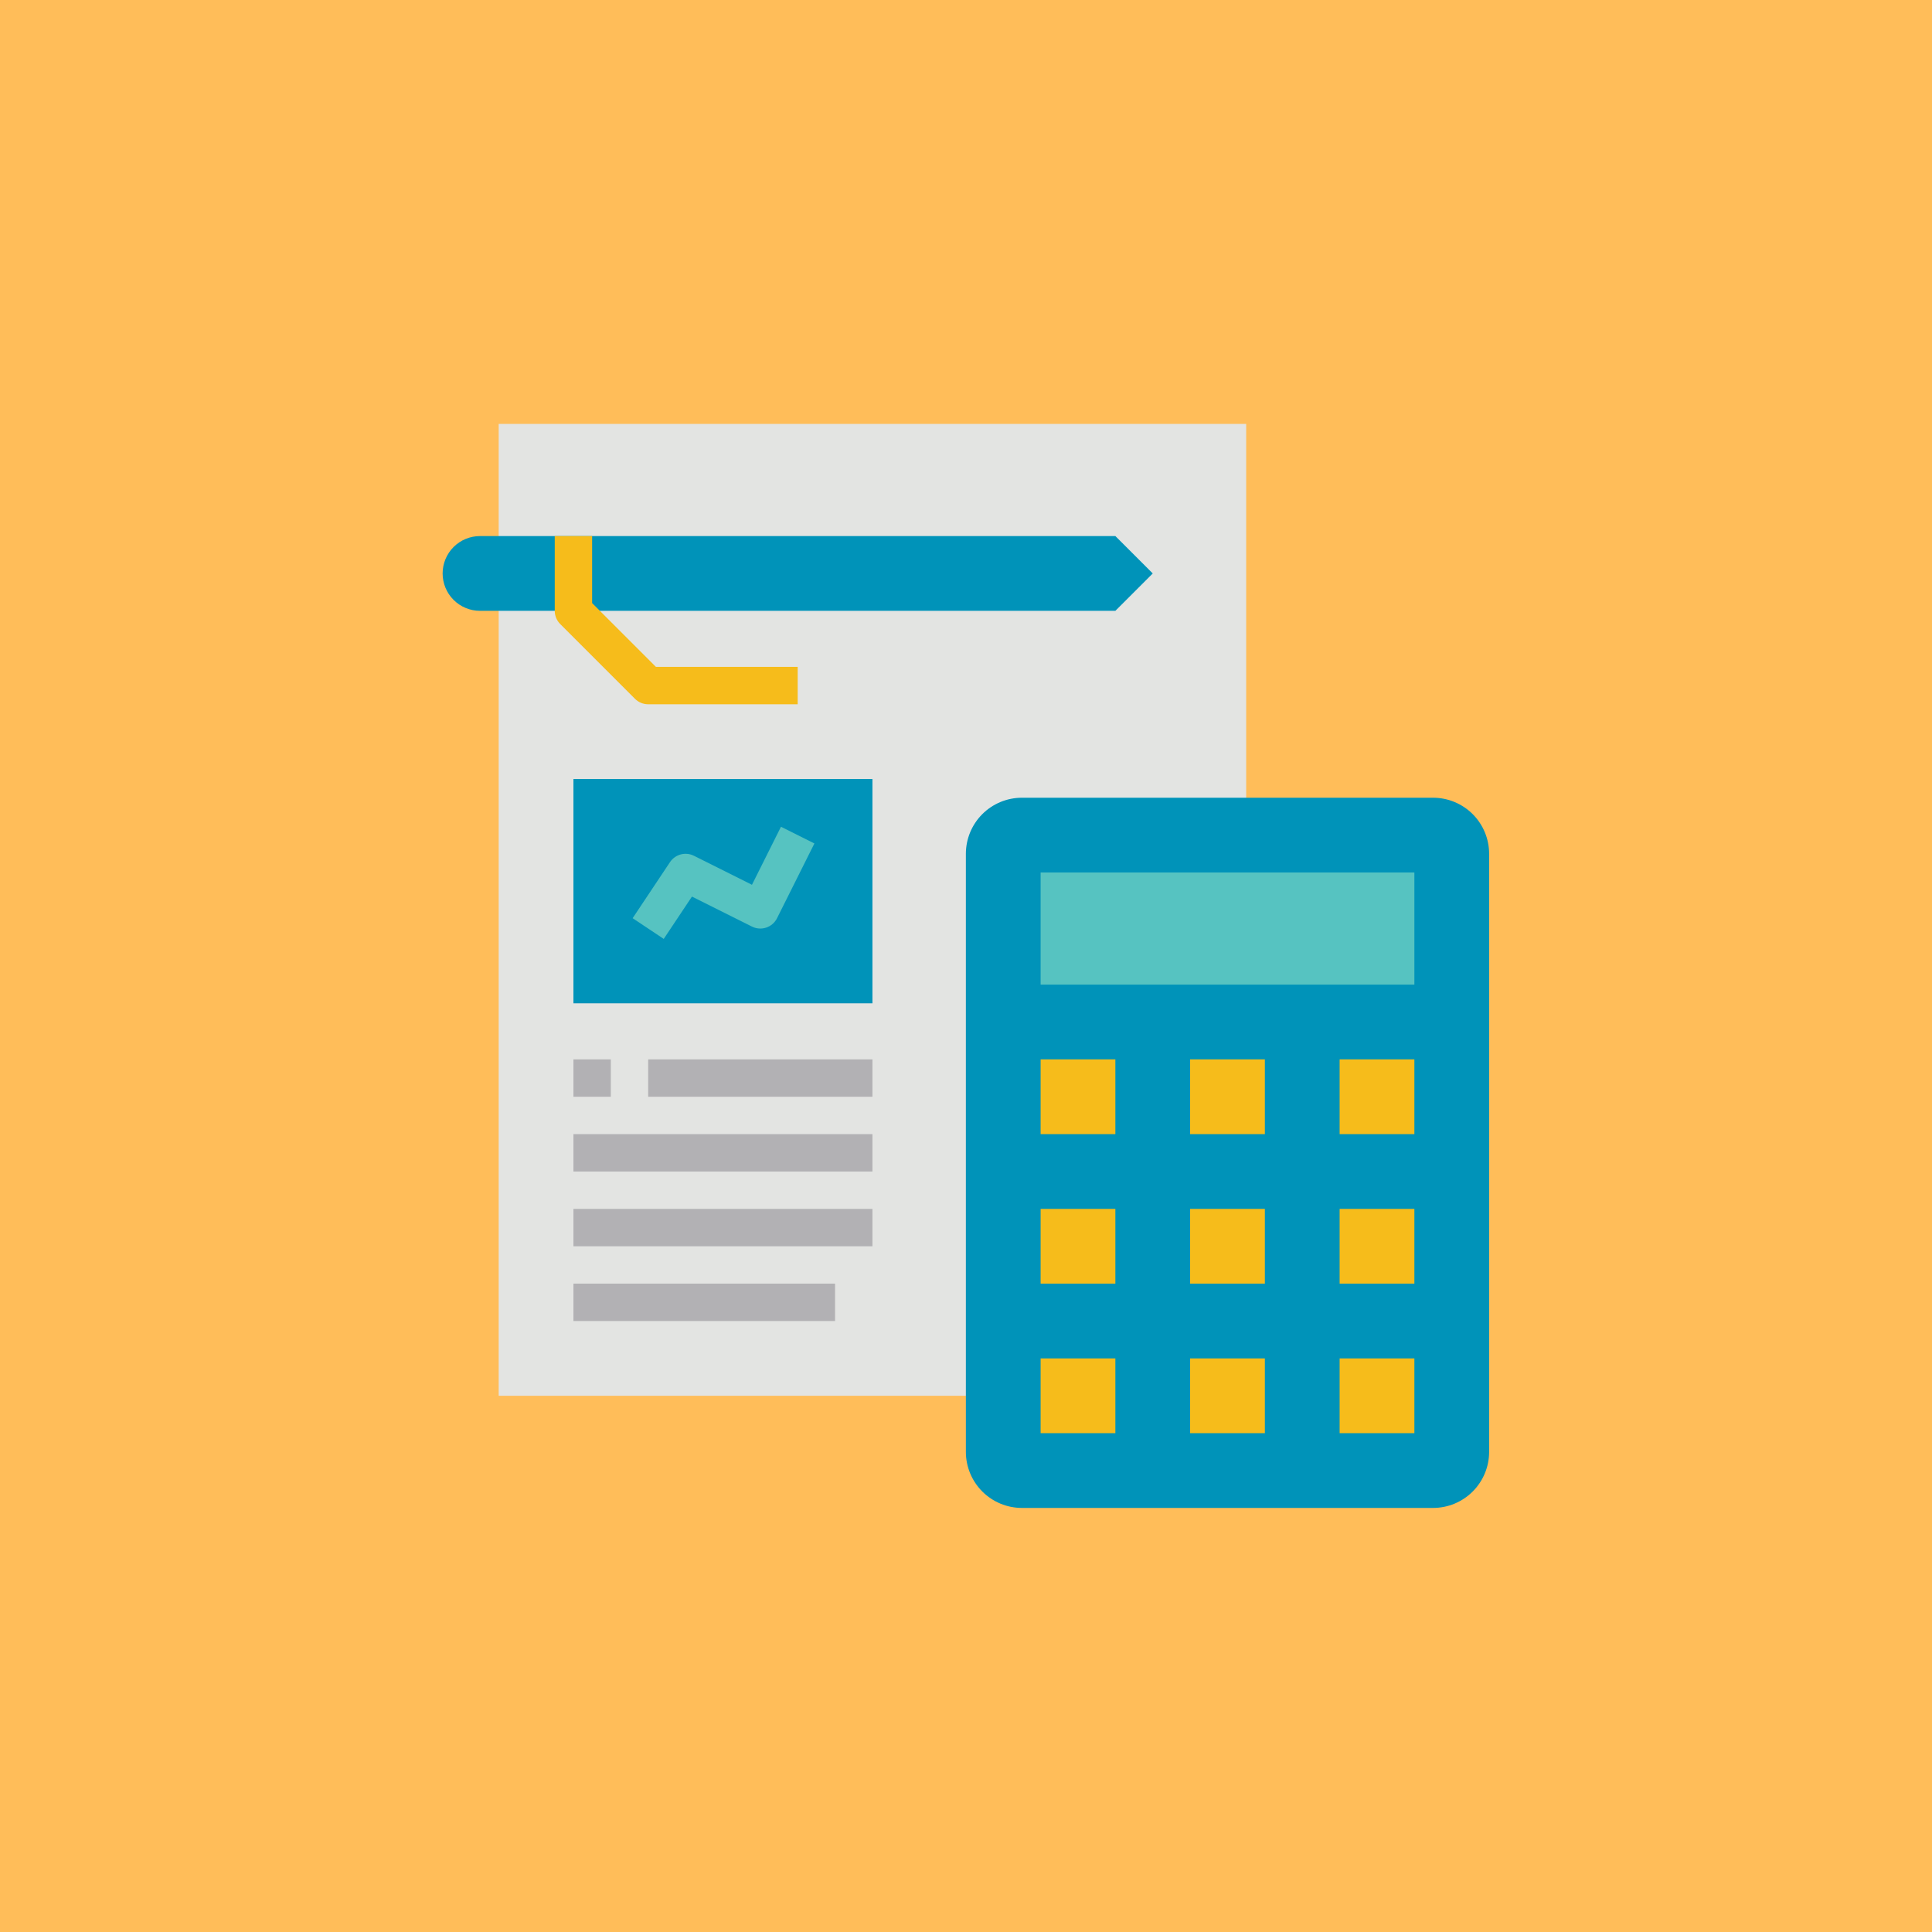
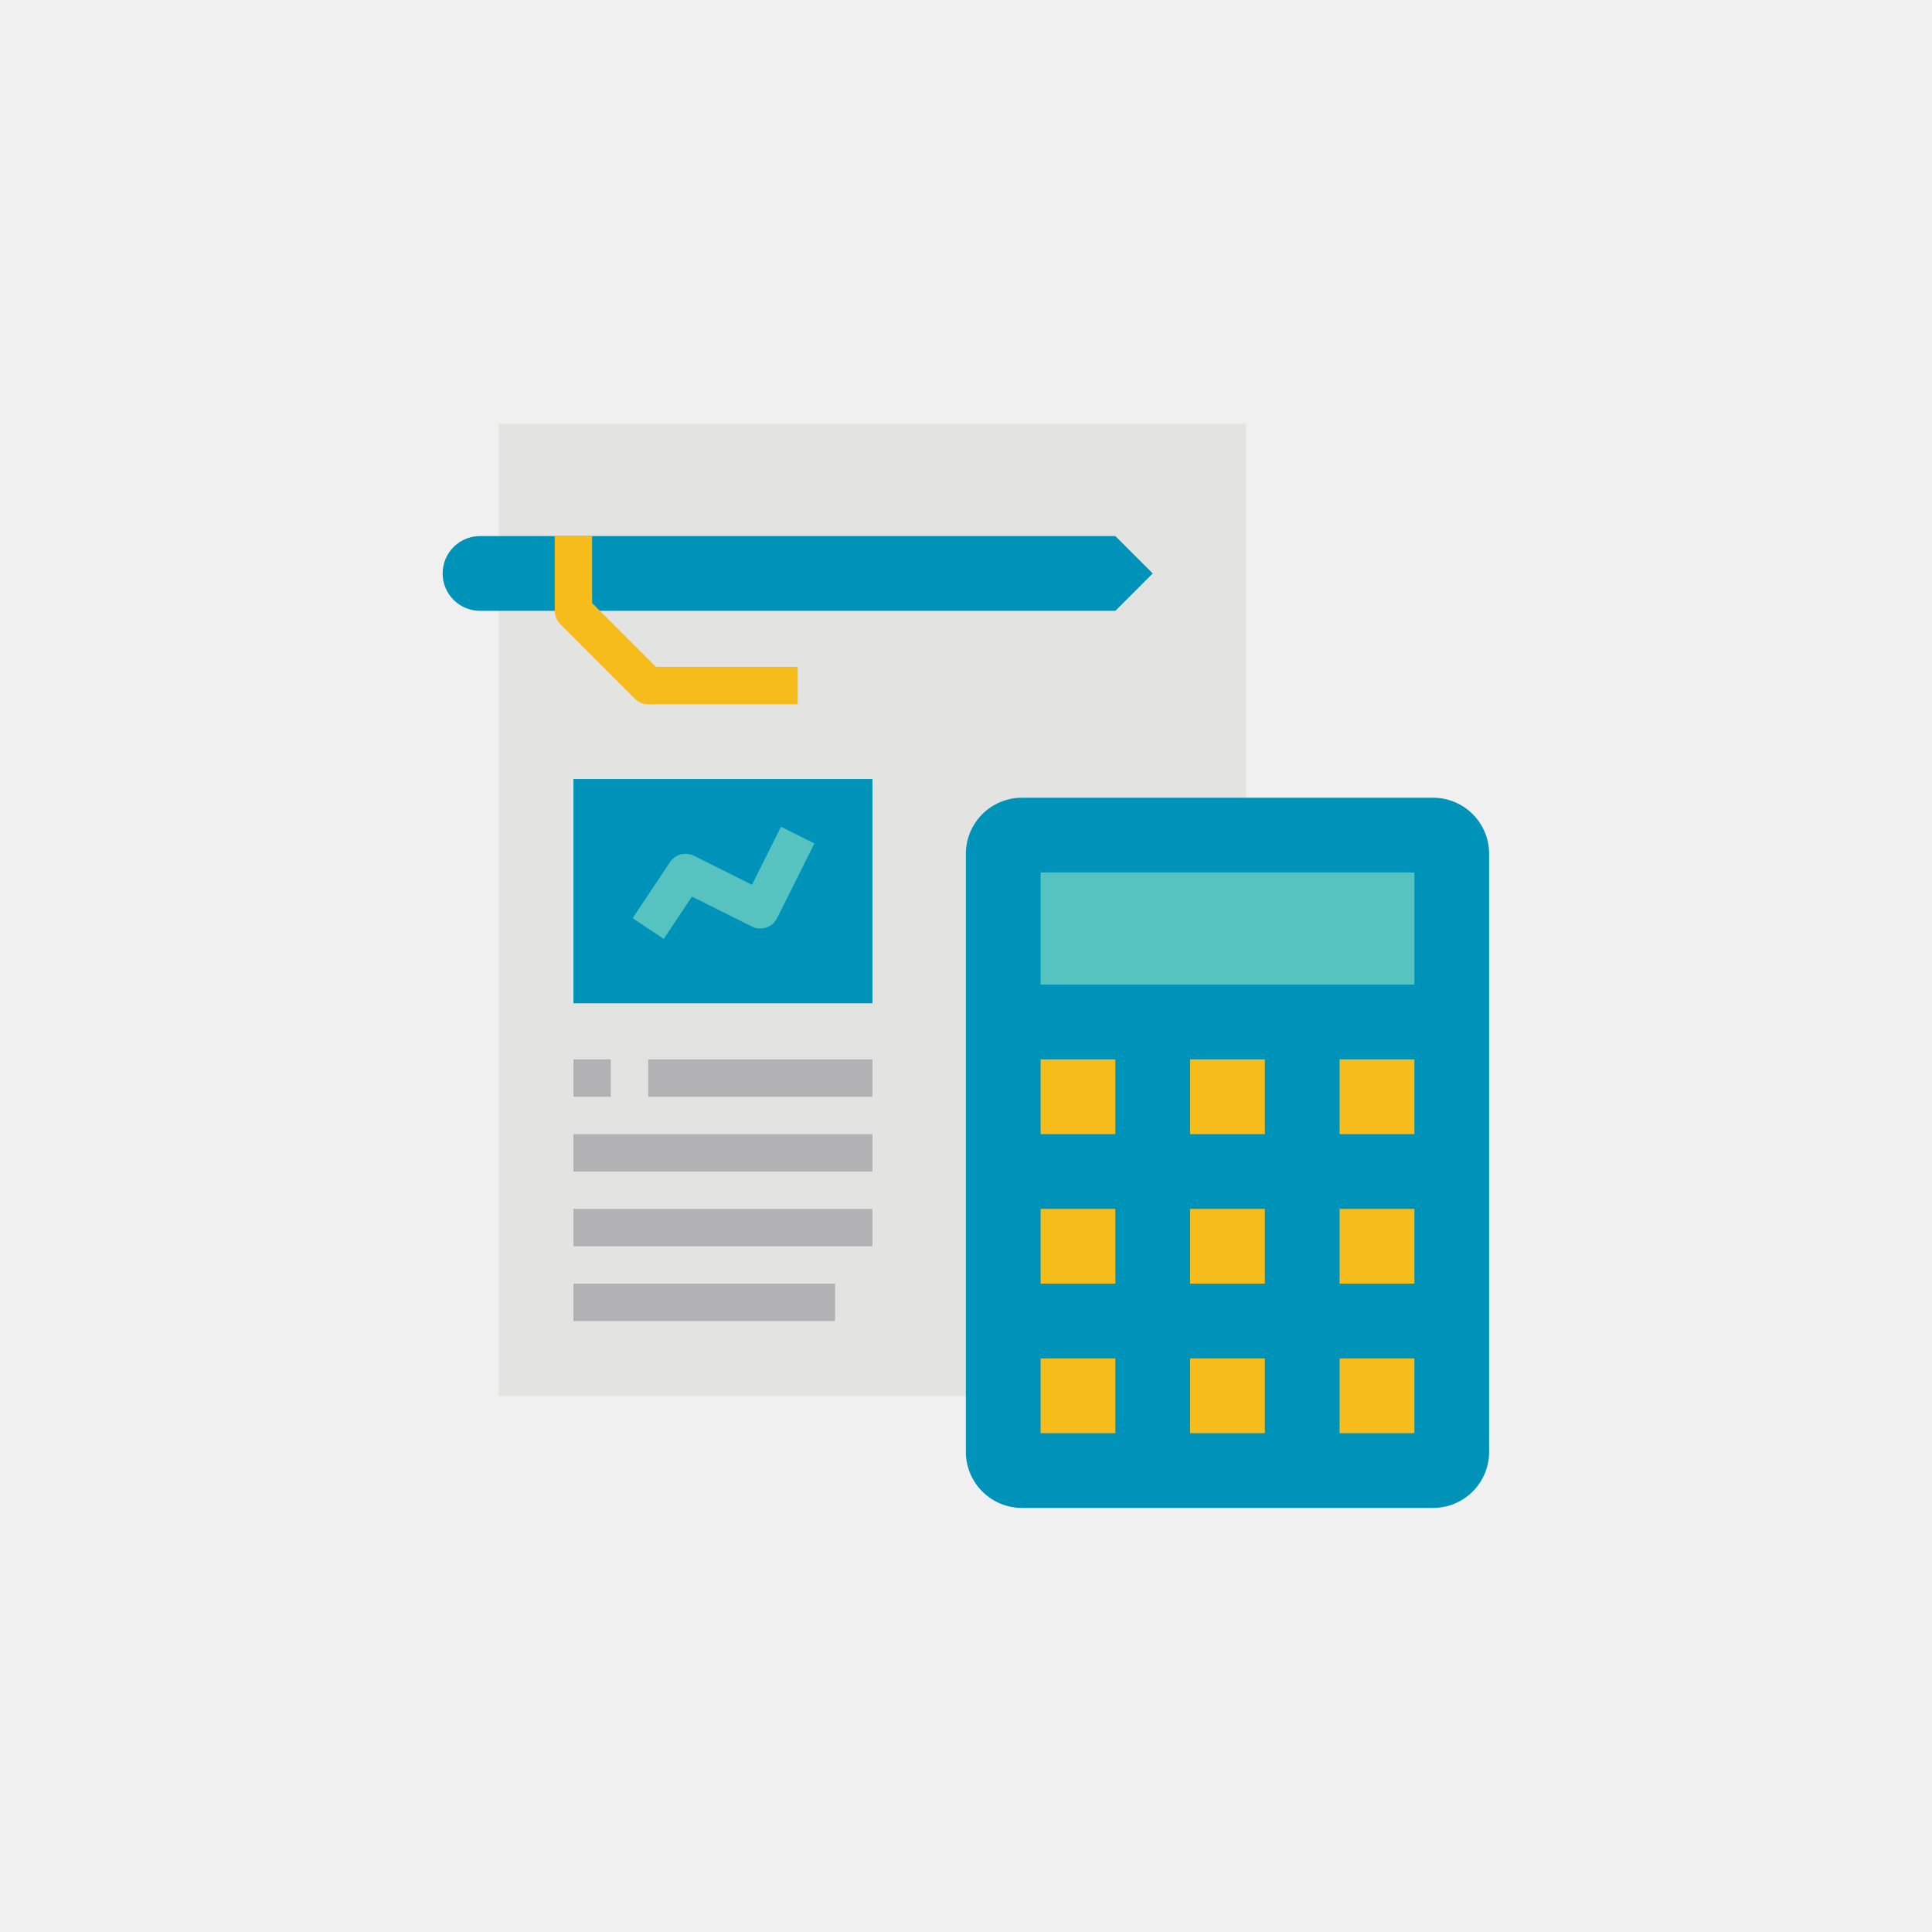
- <svg xmlns="http://www.w3.org/2000/svg" width="1080" zoomAndPan="magnify" viewBox="0 0 810 810" height="1080" preserveAspectRatio="xMidYMid meet" version="1.0">
+ <svg xmlns="http://www.w3.org/2000/svg" id="accounting" width="1080" height="1080" version="1.0" viewBox="0 0 810 810">
  <defs>
-     <clipPath id="0b993ab2f2">
-       <path d="M 209 177.719 L 523 177.719 L 523 586 L 209 586 Z M 209 177.719 " clip-rule="nonzero" />
+     <clipPath id="a">
+       <path d="M209 177.719h314V586H209Zm0 0" />
    </clipPath>
-     <clipPath id="b9b6bb742f">
-       <path d="M 404 334 L 624.32 334 L 624.32 632.219 L 404 632.219 Z M 404 334 " clip-rule="nonzero" />
+     <clipPath id="b">
+       <path d="M404 334h220.32v298.219H404Zm0 0" />
    </clipPath>
-     <clipPath id="2eb29f024c">
-       <path d="M 185.57 224 L 484 224 L 484 257 L 185.57 257 Z M 185.57 224 " clip-rule="nonzero" />
+     <clipPath id="c">
+       <path d="M185.57 224H484v33H185.57Zm0 0" />
    </clipPath>
  </defs>
-   <rect x="-81" width="972" fill="#ffffff" y="-81" height="972" fill-opacity="1" />
-   <rect x="-81" width="972" fill="#ffbd59" y="-81" height="972" fill-opacity="1" />
-   <g clip-path="url(#0b993ab2f2)">
-     <path fill="#e3e4e2" d="M 209.078 177.734 L 522.469 177.734 L 522.469 585.191 L 209.078 585.191 Z M 209.078 177.734 " fill-opacity="1" fill-rule="nonzero" />
+   <g clip-path="url(#a)">
+     <path fill="#e3e4e2" d="M209.078 177.734h313.39v407.457h-313.39Zm0 0" />
  </g>
-   <g clip-path="url(#b9b6bb742f)">
-     <path fill="#0093b9" d="M 428.453 334.449 L 600.816 334.449 C 601.586 334.449 602.355 334.488 603.121 334.562 C 603.887 334.637 604.648 334.75 605.402 334.902 C 606.156 335.051 606.902 335.238 607.641 335.461 C 608.379 335.684 609.102 335.945 609.812 336.238 C 610.523 336.535 611.219 336.863 611.898 337.227 C 612.578 337.586 613.234 337.984 613.875 338.41 C 614.516 338.84 615.133 339.297 615.73 339.785 C 616.324 340.273 616.895 340.789 617.438 341.336 C 617.98 341.879 618.5 342.449 618.988 343.043 C 619.477 343.641 619.934 344.258 620.359 344.898 C 620.789 345.535 621.184 346.195 621.547 346.875 C 621.91 347.555 622.238 348.25 622.531 348.961 C 622.828 349.672 623.086 350.395 623.309 351.133 C 623.535 351.871 623.719 352.617 623.871 353.371 C 624.02 354.125 624.133 354.887 624.207 355.652 C 624.285 356.418 624.32 357.188 624.32 357.957 L 624.32 608.699 C 624.32 609.469 624.285 610.238 624.207 611.004 C 624.133 611.77 624.02 612.531 623.871 613.285 C 623.719 614.039 623.535 614.785 623.309 615.523 C 623.086 616.258 622.828 616.984 622.531 617.695 C 622.238 618.406 621.91 619.102 621.547 619.781 C 621.184 620.457 620.789 621.117 620.359 621.758 C 619.934 622.398 619.477 623.016 618.988 623.613 C 618.5 624.207 617.98 624.777 617.438 625.32 C 616.895 625.863 616.324 626.383 615.73 626.871 C 615.133 627.359 614.516 627.816 613.875 628.242 C 613.234 628.672 612.578 629.066 611.898 629.43 C 611.219 629.793 610.523 630.121 609.812 630.418 C 609.102 630.711 608.379 630.969 607.641 631.195 C 606.902 631.418 606.156 631.605 605.402 631.754 C 604.648 631.902 603.887 632.016 603.121 632.094 C 602.355 632.168 601.586 632.207 600.816 632.207 L 428.453 632.207 C 427.684 632.207 426.914 632.168 426.148 632.094 C 425.383 632.016 424.621 631.902 423.867 631.754 C 423.109 631.605 422.363 631.418 421.629 631.195 C 420.891 630.969 420.168 630.711 419.457 630.418 C 418.746 630.121 418.051 629.793 417.371 629.43 C 416.691 629.066 416.031 628.672 415.395 628.242 C 414.754 627.816 414.137 627.359 413.539 626.871 C 412.945 626.383 412.375 625.863 411.832 625.32 C 411.285 624.777 410.77 624.207 410.281 623.609 C 409.793 623.016 409.336 622.398 408.91 621.758 C 408.48 621.117 408.086 620.457 407.723 619.781 C 407.359 619.102 407.031 618.406 406.734 617.695 C 406.441 616.984 406.184 616.258 405.961 615.523 C 405.734 614.785 405.547 614.039 405.398 613.285 C 405.25 612.531 405.137 611.77 405.059 611.004 C 404.984 610.238 404.945 609.469 404.945 608.699 L 404.945 357.957 C 404.945 357.188 404.984 356.418 405.059 355.652 C 405.137 354.887 405.25 354.125 405.398 353.371 C 405.547 352.617 405.734 351.871 405.961 351.133 C 406.184 350.395 406.441 349.672 406.734 348.961 C 407.031 348.25 407.359 347.555 407.723 346.875 C 408.086 346.195 408.48 345.535 408.91 344.898 C 409.336 344.258 409.793 343.641 410.281 343.043 C 410.77 342.449 411.285 341.879 411.832 341.336 C 412.375 340.789 412.945 340.273 413.539 339.785 C 414.137 339.297 414.754 338.84 415.395 338.41 C 416.031 337.984 416.691 337.586 417.371 337.227 C 418.051 336.863 418.746 336.535 419.457 336.238 C 420.168 335.945 420.891 335.684 421.629 335.461 C 422.363 335.238 423.109 335.051 423.867 334.902 C 424.621 334.75 425.383 334.637 426.148 334.562 C 426.914 334.488 427.684 334.449 428.453 334.449 Z M 428.453 334.449 " fill-opacity="1" fill-rule="nonzero" />
+   <g clip-path="url(#b)">
+     <path fill="#0093b9" d="M428.453 334.45h172.363c.77 0 1.54.038 2.305.113a22.46 22.46 0 0 1 2.281.34 23.42 23.42 0 0 1 4.41 1.335 24.023 24.023 0 0 1 4.063 2.172c.64.43 1.258.887 1.855 1.375a22.887 22.887 0 0 1 1.707 1.55 23.772 23.772 0 0 1 1.551 1.708 23.42 23.42 0 0 1 1.371 1.855 23.068 23.068 0 0 1 2.172 4.063 23.44 23.44 0 0 1 1.34 4.41 23.603 23.603 0 0 1 .45 4.586v250.742a23.603 23.603 0 0 1-.45 4.586 23.44 23.44 0 0 1-.562 2.238 22.82 22.82 0 0 1-.778 2.172 23.068 23.068 0 0 1-2.172 4.063 23.42 23.42 0 0 1-1.37 1.855 23.772 23.772 0 0 1-1.552 1.707 23.773 23.773 0 0 1-1.707 1.551 23.42 23.42 0 0 1-1.855 1.371c-.64.43-1.297.824-1.977 1.188-.68.363-1.375.691-2.086.988a23.42 23.42 0 0 1-4.41 1.336c-.754.148-1.515.262-2.28.34-.767.074-1.536.113-2.306.113H428.453c-.77 0-1.539-.039-2.305-.113a24.893 24.893 0 0 1-2.28-.34 22.85 22.85 0 0 1-2.24-.559 24.74 24.74 0 0 1-2.171-.777 24.212 24.212 0 0 1-2.086-.988c-.68-.364-1.34-.758-1.976-1.188a23.42 23.42 0 0 1-1.856-1.37 23.773 23.773 0 0 1-1.707-1.552 22.887 22.887 0 0 1-2.922-3.562 23.636 23.636 0 0 1-2.176-4.063c-.293-.71-.55-1.437-.773-2.172a22.326 22.326 0 0 1-.563-2.238 24.893 24.893 0 0 1-.34-2.281 23.894 23.894 0 0 1-.113-2.305V357.957c0-.77.04-1.539.114-2.305.078-.765.191-1.527.34-2.28.148-.755.335-1.5.562-2.24.223-.737.48-1.46.773-2.171.297-.711.625-1.406.989-2.086.363-.68.757-1.34 1.187-1.977a22.887 22.887 0 0 1 2.922-3.563 22.887 22.887 0 0 1 1.707-1.55 23.387 23.387 0 0 1 3.832-2.559 23.534 23.534 0 0 1 8.777-2.664 23.894 23.894 0 0 1 2.305-.113Zm0 0" />
  </g>
-   <path fill="#f6bc1b" d="M 436.285 444.148 L 467.625 444.148 L 467.625 475.492 L 436.285 475.492 Z M 436.285 444.148 " fill-opacity="1" fill-rule="nonzero" />
-   <path fill="#f6bc1b" d="M 498.965 444.148 L 530.305 444.148 L 530.305 475.492 L 498.965 475.492 Z M 498.965 444.148 " fill-opacity="1" fill-rule="nonzero" />
-   <path fill="#56c3c1" d="M 436.285 365.793 L 592.984 365.793 L 592.984 412.805 L 436.285 412.805 Z M 436.285 365.793 " fill-opacity="1" fill-rule="nonzero" />
-   <path fill="#f6bc1b" d="M 561.645 444.148 L 592.984 444.148 L 592.984 475.492 L 561.645 475.492 Z M 561.645 444.148 " fill-opacity="1" fill-rule="nonzero" />
-   <path fill="#f6bc1b" d="M 436.285 506.836 L 467.625 506.836 L 467.625 538.176 L 436.285 538.176 Z M 436.285 506.836 " fill-opacity="1" fill-rule="nonzero" />
-   <path fill="#f6bc1b" d="M 498.965 506.836 L 530.305 506.836 L 530.305 538.176 L 498.965 538.176 Z M 498.965 506.836 " fill-opacity="1" fill-rule="nonzero" />
-   <path fill="#f6bc1b" d="M 561.645 506.836 L 592.984 506.836 L 592.984 538.176 L 561.645 538.176 Z M 561.645 506.836 " fill-opacity="1" fill-rule="nonzero" />
-   <path fill="#f6bc1b" d="M 436.285 569.52 L 467.625 569.52 L 467.625 600.863 L 436.285 600.863 Z M 436.285 569.52 " fill-opacity="1" fill-rule="nonzero" />
-   <path fill="#f6bc1b" d="M 498.965 569.52 L 530.305 569.52 L 530.305 600.863 L 498.965 600.863 Z M 498.965 569.52 " fill-opacity="1" fill-rule="nonzero" />
-   <path fill="#f6bc1b" d="M 561.645 569.52 L 592.984 569.52 L 592.984 600.863 L 561.645 600.863 Z M 561.645 569.52 " fill-opacity="1" fill-rule="nonzero" />
-   <g clip-path="url(#2eb29f024c)">
-     <path fill="#0093b9" d="M 467.625 256.094 L 201.242 256.094 C 200.211 256.094 199.195 255.992 198.184 255.793 C 197.176 255.59 196.195 255.293 195.246 254.898 C 194.293 254.504 193.391 254.023 192.535 253.453 C 191.68 252.879 190.891 252.23 190.16 251.504 C 189.434 250.773 188.785 249.984 188.211 249.129 C 187.641 248.273 187.16 247.367 186.766 246.418 C 186.371 245.469 186.074 244.488 185.875 243.477 C 185.672 242.469 185.57 241.449 185.57 240.422 C 185.57 239.391 185.672 238.371 185.875 237.363 C 186.074 236.355 186.371 235.375 186.766 234.422 C 187.16 233.473 187.641 232.57 188.211 231.715 C 188.785 230.859 189.434 230.066 190.16 229.34 C 190.891 228.613 191.68 227.961 192.535 227.391 C 193.391 226.82 194.293 226.336 195.246 225.941 C 196.195 225.547 197.176 225.25 198.184 225.051 C 199.195 224.852 200.211 224.75 201.242 224.75 L 467.625 224.75 L 483.297 240.422 Z M 467.625 256.094 " fill-opacity="1" fill-rule="nonzero" />
+   <path fill="#f6bc1b" d="M436.285 444.148h31.34v31.344h-31.34ZM498.965 444.148h31.34v31.344h-31.34Zm0 0" />
+   <path fill="#56c3c1" d="M436.285 365.793h156.7v47.012h-156.7Zm0 0" />
+   <path fill="#f6bc1b" d="M561.645 444.148h31.34v31.344h-31.34ZM436.285 506.836h31.34v31.34h-31.34ZM498.965 506.836h31.34v31.34h-31.34ZM561.645 506.836h31.34v31.34h-31.34ZM436.285 569.52h31.34v31.343h-31.34ZM498.965 569.52h31.34v31.343h-31.34ZM561.645 569.52h31.34v31.343h-31.34Zm0 0" />
+   <g clip-path="url(#c)">
+     <path fill="#0093b9" d="M467.625 256.094H201.242c-1.031 0-2.047-.102-3.058-.301a15.739 15.739 0 0 1-2.938-.895 15.685 15.685 0 0 1-2.71-1.445 16.005 16.005 0 0 1-2.376-1.95 16.005 16.005 0 0 1-1.95-2.374 15.83 15.83 0 0 1-1.444-2.711c-.395-.95-.692-1.93-.891-2.941a15.432 15.432 0 0 1 0-6.114 15.685 15.685 0 0 1 2.336-5.648 15.807 15.807 0 0 1 1.95-2.375 15.704 15.704 0 0 1 8.023-4.29c1.011-.198 2.027-.3 3.058-.3h266.383l15.672 15.672Zm0 0" />
  </g>
-   <path fill="#f6bc1b" d="M 334.434 295.27 L 271.754 295.27 C 270.715 295.27 269.715 295.07 268.758 294.676 C 267.797 294.277 266.949 293.711 266.215 292.977 L 234.875 261.633 C 234.141 260.898 233.574 260.051 233.176 259.09 C 232.781 258.133 232.582 257.133 232.582 256.094 L 232.582 224.75 L 248.25 224.75 L 248.25 252.848 L 275 279.598 L 334.434 279.598 Z M 334.434 295.27 " fill-opacity="1" fill-rule="nonzero" />
-   <path fill="#0093b9" d="M 240.414 326.613 L 365.773 326.613 L 365.773 420.641 L 240.414 420.641 Z M 240.414 326.613 " fill-opacity="1" fill-rule="nonzero" />
-   <path fill="#56c3c1" d="M 278.273 393.645 L 265.238 384.953 L 280.906 361.445 C 281.168 361.051 281.465 360.684 281.793 360.344 C 282.125 360.004 282.48 359.695 282.867 359.422 C 283.25 359.145 283.656 358.906 284.086 358.703 C 284.516 358.504 284.957 358.34 285.414 358.219 C 285.871 358.098 286.336 358.02 286.809 357.98 C 287.281 357.945 287.754 357.949 288.223 357.996 C 288.695 358.047 289.156 358.137 289.613 358.27 C 290.066 358.398 290.504 358.57 290.93 358.785 L 315.262 370.949 L 327.426 346.617 L 341.441 353.625 L 325.77 384.969 C 325.543 385.43 325.27 385.863 324.953 386.27 C 324.637 386.676 324.285 387.047 323.898 387.383 C 323.508 387.719 323.09 388.016 322.645 388.27 C 322.195 388.527 321.73 388.734 321.242 388.898 C 320.754 389.059 320.254 389.172 319.742 389.238 C 319.234 389.301 318.723 389.316 318.207 389.277 C 317.695 389.242 317.191 389.156 316.695 389.02 C 316.199 388.883 315.719 388.703 315.262 388.473 L 290.105 375.895 Z M 278.273 393.645 " fill-opacity="1" fill-rule="nonzero" />
-   <path fill="#b2b1b4" d="M 271.754 444.148 L 365.773 444.148 L 365.773 459.82 L 271.754 459.82 Z M 271.754 444.148 " fill-opacity="1" fill-rule="nonzero" />
-   <path fill="#b2b1b4" d="M 240.414 475.492 L 365.773 475.492 L 365.773 491.164 L 240.414 491.164 Z M 240.414 475.492 " fill-opacity="1" fill-rule="nonzero" />
-   <path fill="#b2b1b4" d="M 240.414 506.836 L 365.773 506.836 L 365.773 522.508 L 240.414 522.508 Z M 240.414 506.836 " fill-opacity="1" fill-rule="nonzero" />
-   <path fill="#b2b1b4" d="M 240.414 538.176 L 350.102 538.176 L 350.102 553.848 L 240.414 553.848 Z M 240.414 538.176 " fill-opacity="1" fill-rule="nonzero" />
-   <path fill="#b2b1b4" d="M 240.414 444.148 L 256.086 444.148 L 256.086 459.82 L 240.414 459.82 Z M 240.414 444.148 " fill-opacity="1" fill-rule="nonzero" />
+   <path fill="#f6bc1b" d="M334.434 295.27h-62.68c-1.04 0-2.04-.2-2.996-.594a7.771 7.771 0 0 1-2.543-1.7l-31.34-31.343a7.771 7.771 0 0 1-1.7-2.543 7.793 7.793 0 0 1-.593-2.996V224.75h15.668v28.098l26.75 26.75h59.434Zm0 0" />
+   <path fill="#0093b9" d="M240.414 326.613h125.36v94.028h-125.36Zm0 0" />
+   <path fill="#56c3c1" d="m278.273 393.645-13.035-8.692 15.668-23.508a7.765 7.765 0 0 1 1.961-2.023c.383-.277.79-.516 1.219-.719.43-.2.871-.363 1.328-.484.457-.121.922-.2 1.395-.239a8.138 8.138 0 0 1 1.414.016c.472.05.933.14 1.39.274.453.128.89.304 1.317.515l24.332 12.164 12.164-24.332 14.015 7.008-15.671 31.344c-.227.46-.5.894-.817 1.3a7.905 7.905 0 0 1-1.055 1.114 7.996 7.996 0 0 1-2.656 1.515 7.746 7.746 0 0 1-3.035.379 7.65 7.65 0 0 1-1.512-.257 7.75 7.75 0 0 1-1.433-.547l-25.157-12.578Zm0 0" />
+   <path fill="#b2b1b4" d="M271.754 444.148h94.02v15.672h-94.02ZM240.414 475.492h125.36v15.672h-125.36ZM240.414 506.836h125.36v15.672h-125.36ZM240.414 538.176h109.688v15.672H240.414ZM240.414 444.148h15.672v15.672h-15.672Zm0 0" />
</svg>
